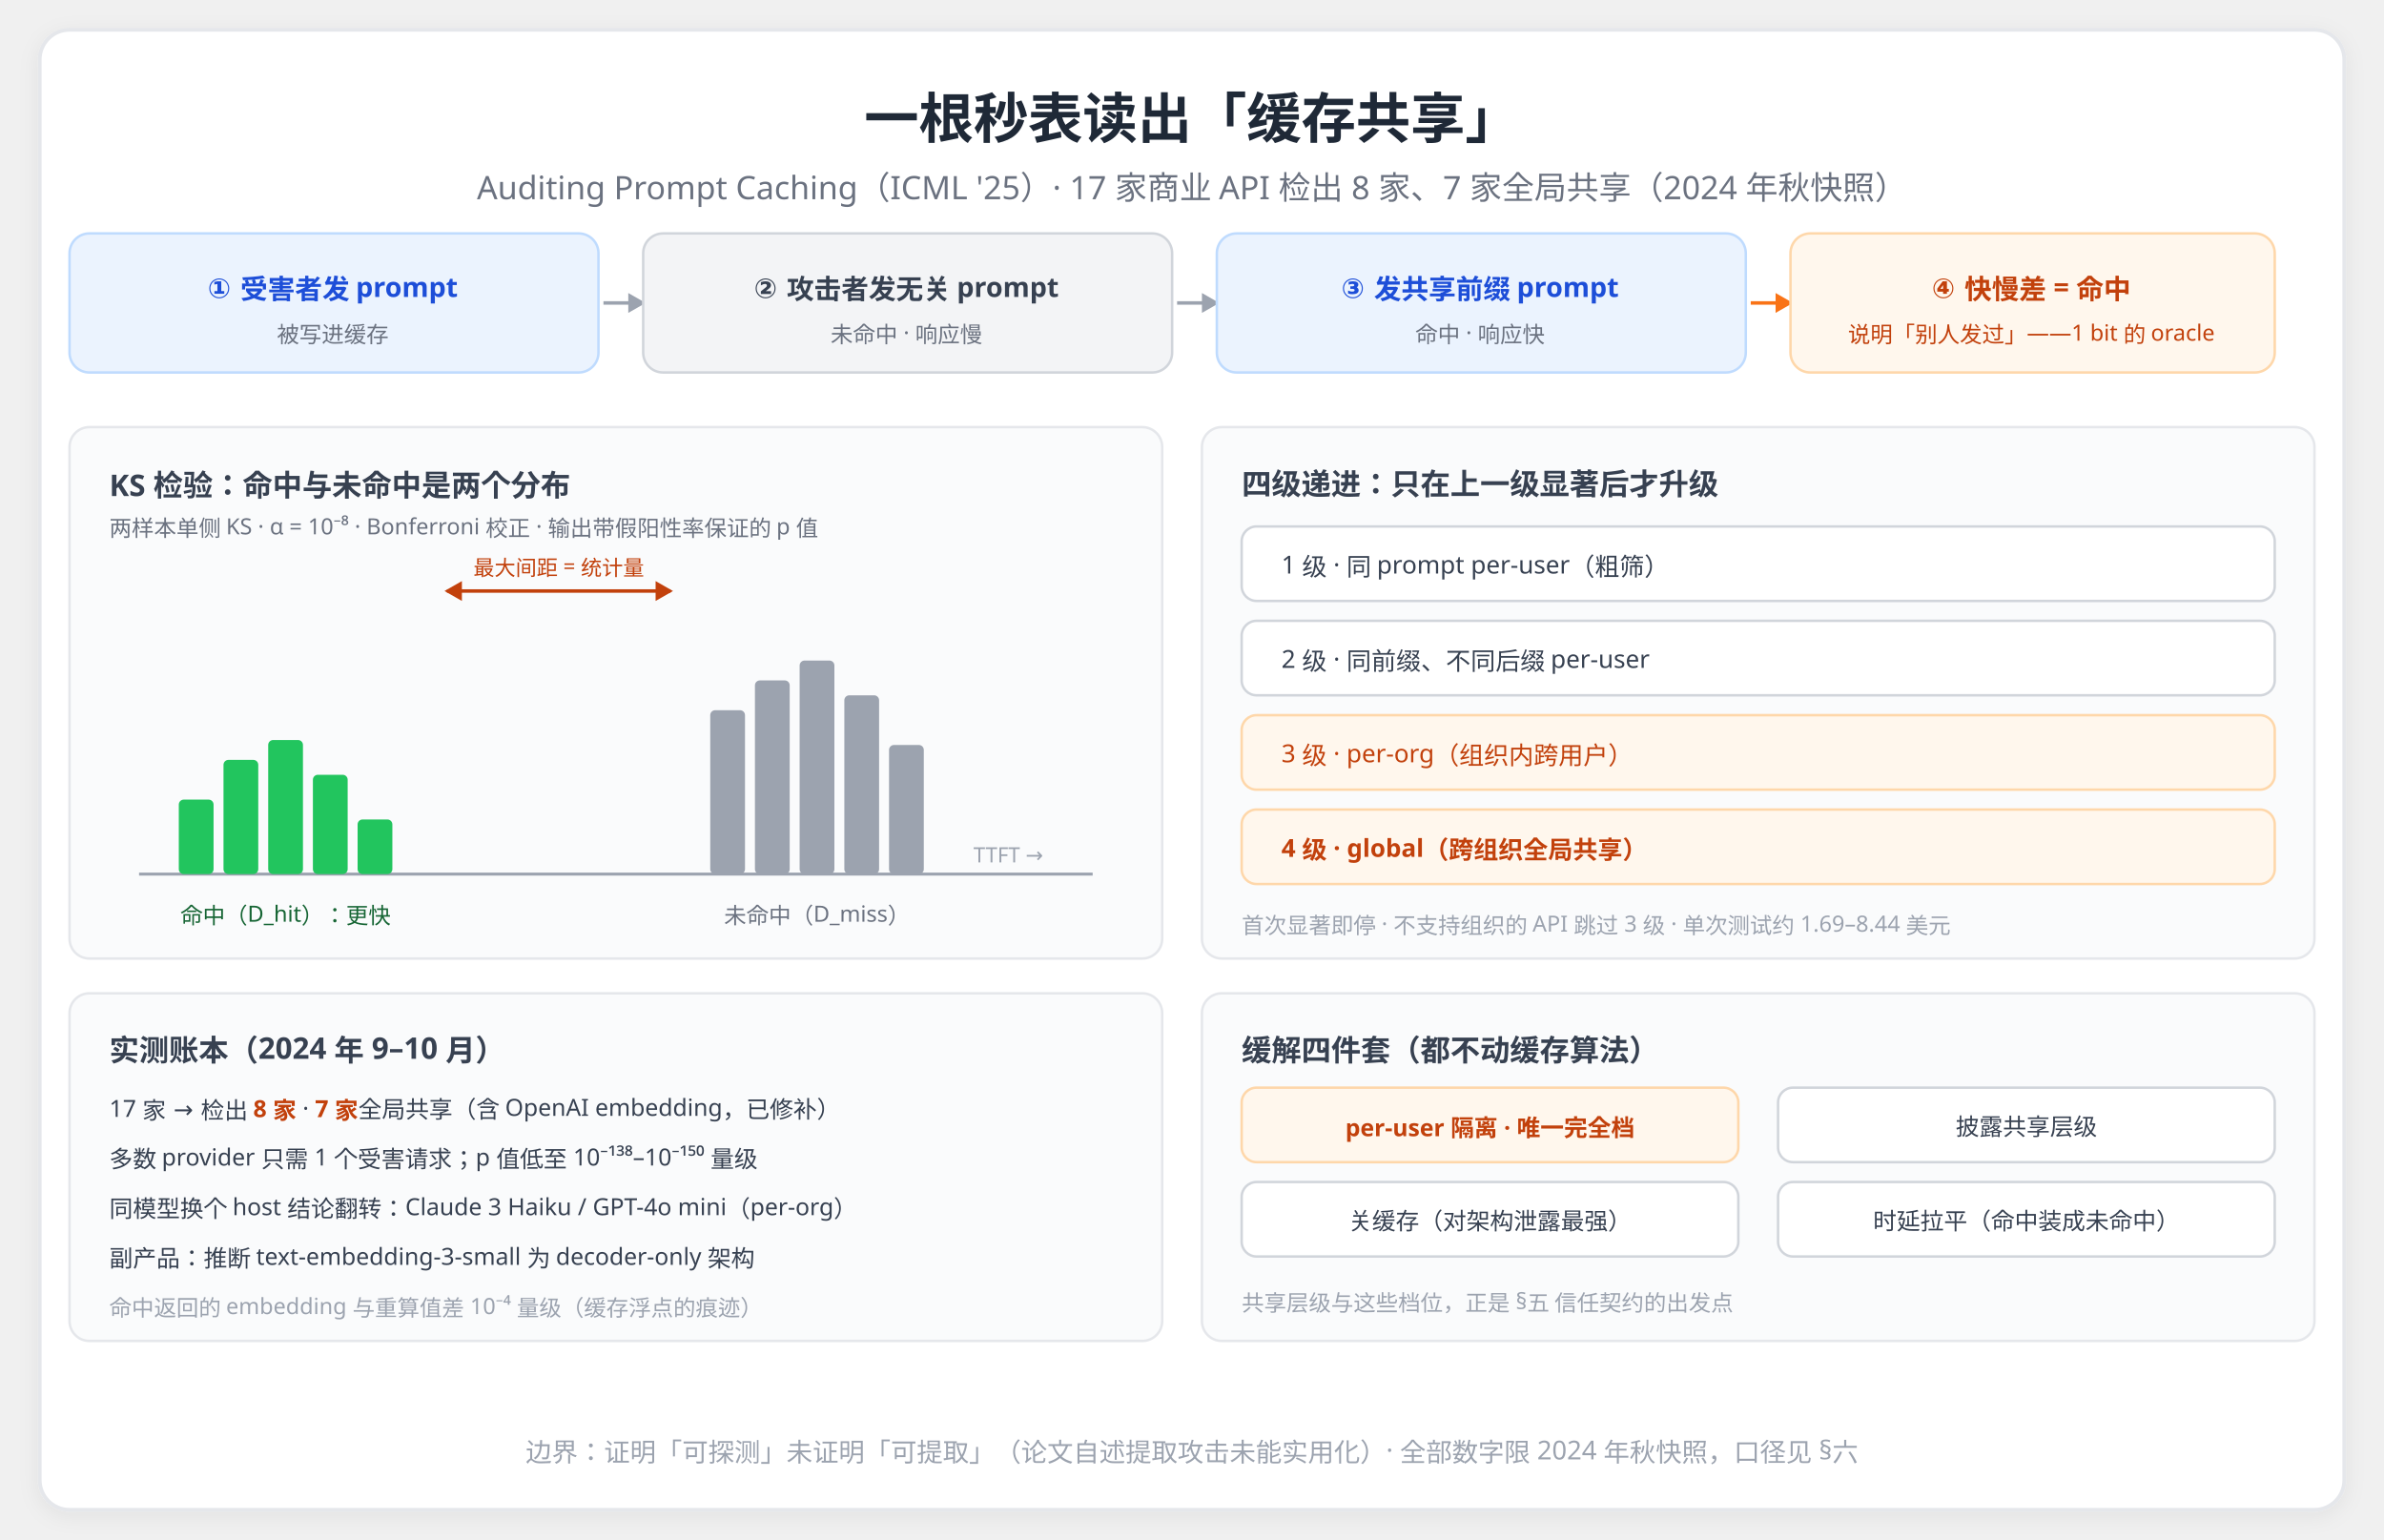
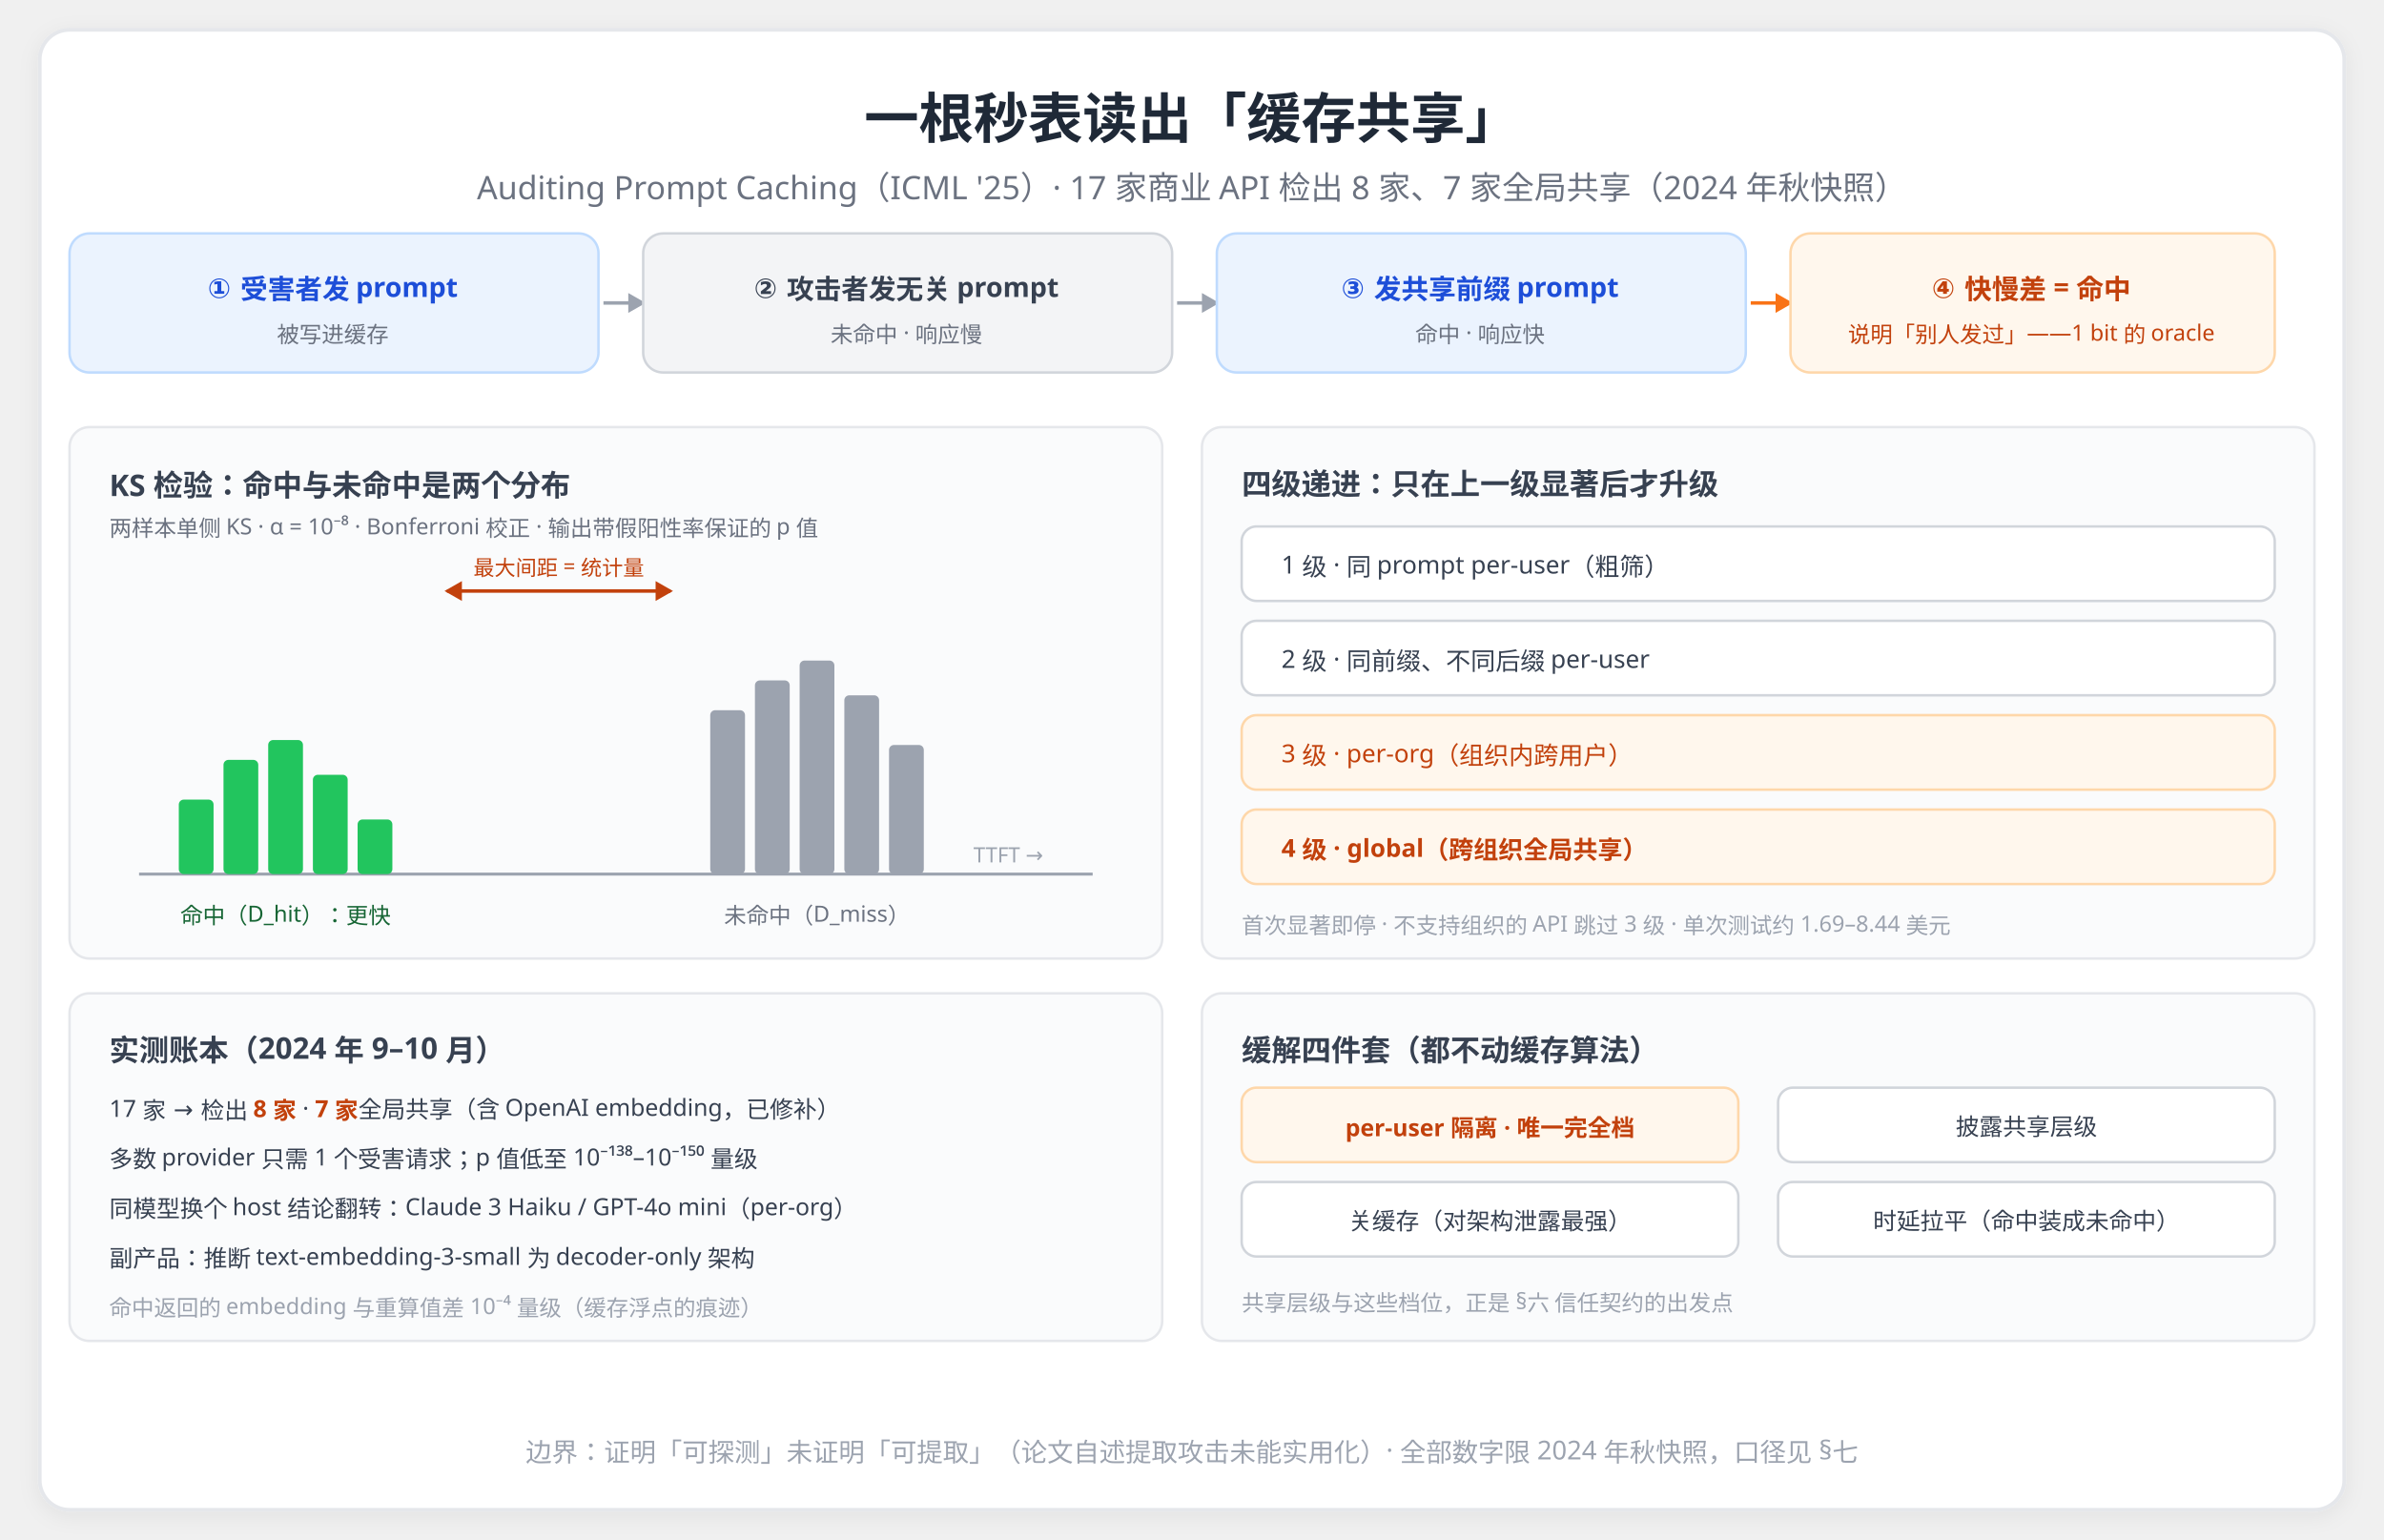
<svg xmlns="http://www.w3.org/2000/svg" viewBox="0 0 960 620" width="960" height="620">
  <defs>
    <filter id="card-shadow" x="-2%" y="-2%" width="104%" height="104%">
      <feDropShadow dx="0" dy="2" stdDeviation="4" flood-color="#000000" flood-opacity="0.06" />
    </filter>
    <style>
      text { font-family: 'PingFang SC','Noto Sans SC','Microsoft YaHei',sans-serif; }
      .mono { font-family: 'Courier New','SF Mono','Menlo',monospace; }
    </style>
  </defs>
  <rect x="16" y="12" width="928" height="596" rx="12" fill="#FFFFFF" stroke="#E5E7EB" stroke-width="1.5" filter="url(#card-shadow)" />
  <text x="480" y="46" text-anchor="middle" dominant-baseline="central" font-size="22" font-weight="700" fill="#1F2937">一根秒表读出「缓存共享」</text>
  <text x="480" y="74" text-anchor="middle" dominant-baseline="central" font-size="13" fill="#6B7280">Auditing Prompt Caching（ICML '25）· 17 家商业 API 检出 8 家、7 家全局共享（2024 年秋快照）</text>
  <rect x="28" y="94" width="213" height="56" rx="8" fill="#EBF3FE" stroke="#BFDBFE" stroke-width="1" />
  <text x="134" y="114" text-anchor="middle" dominant-baseline="central" font-size="11" font-weight="700" fill="#1D4ED8">① 受害者发 prompt</text>
  <text x="134" y="134" text-anchor="middle" dominant-baseline="central" font-size="9" fill="#6B7280">被写进缓存</text>
  <line x1="243" y1="122" x2="257" y2="122" stroke="#9CA3AF" stroke-width="1.4" />
  <polygon points="253,118 260,122 253,126" fill="#9CA3AF" />
  <rect x="259" y="94" width="213" height="56" rx="8" fill="#F3F4F6" stroke="#D1D5DB" stroke-width="1" />
  <text x="365" y="114" text-anchor="middle" dominant-baseline="central" font-size="11" font-weight="700" fill="#374151">② 攻击者发无关 prompt</text>
  <text x="365" y="134" text-anchor="middle" dominant-baseline="central" font-size="9" fill="#6B7280">未命中 · 响应慢</text>
  <line x1="474" y1="122" x2="488" y2="122" stroke="#9CA3AF" stroke-width="1.4" />
  <polygon points="484,118 491,122 484,126" fill="#9CA3AF" />
  <rect x="490" y="94" width="213" height="56" rx="8" fill="#EBF3FE" stroke="#BFDBFE" stroke-width="1" />
  <text x="596" y="114" text-anchor="middle" dominant-baseline="central" font-size="11" font-weight="700" fill="#1D4ED8">③ 发共享前缀 prompt</text>
  <text x="596" y="134" text-anchor="middle" dominant-baseline="central" font-size="9" fill="#6B7280">命中 · 响应快</text>
  <line x1="705" y1="122" x2="719" y2="122" stroke="#F97316" stroke-width="1.4" />
  <polygon points="715,118 722,122 715,126" fill="#F97316" />
  <rect x="721" y="94" width="195" height="56" rx="8" fill="#FFF7ED" stroke="#FED7AA" stroke-width="1" />
  <text x="818" y="114" text-anchor="middle" dominant-baseline="central" font-size="11" font-weight="700" fill="#C2410C">④ 快慢差 = 命中</text>
  <text x="818" y="134" text-anchor="middle" dominant-baseline="central" font-size="9" fill="#C2410C">说明「别人发过」——1 bit 的 oracle</text>
  <rect x="28" y="172" width="440" height="214" rx="8" fill="#FAFBFC" stroke="#E5E7EB" stroke-width="1" />
  <text x="44" y="194" dominant-baseline="central" font-size="12" font-weight="700" fill="#374151">KS 检验：命中与未命中是两个分布</text>
  <text x="44" y="212" dominant-baseline="central" font-size="9" fill="#6B7280">两样本单侧 KS · α = 10⁻⁸ · Bonferroni 校正 · 输出带假阳性率保证的 p 值</text>
  <line x1="56" y1="352" x2="440" y2="352" stroke="#9CA3AF" stroke-width="1.2" />
  <rect x="72" y="322" width="14" height="30" rx="2" fill="#22C55E" />
  <rect x="90" y="306" width="14" height="46" rx="2" fill="#22C55E" />
  <rect x="108" y="298" width="14" height="54" rx="2" fill="#22C55E" />
  <rect x="126" y="312" width="14" height="40" rx="2" fill="#22C55E" />
  <rect x="144" y="330" width="14" height="22" rx="2" fill="#22C55E" />
  <text x="115" y="368" text-anchor="middle" dominant-baseline="central" font-size="9" fill="#166534">命中（D_hit）：更快</text>
  <rect x="286" y="286" width="14" height="66" rx="2" fill="#9CA3AF" />
  <rect x="304" y="274" width="14" height="78" rx="2" fill="#9CA3AF" />
  <rect x="322" y="266" width="14" height="86" rx="2" fill="#9CA3AF" />
  <rect x="340" y="280" width="14" height="72" rx="2" fill="#9CA3AF" />
  <rect x="358" y="300" width="14" height="52" rx="2" fill="#9CA3AF" />
  <text x="329" y="368" text-anchor="middle" dominant-baseline="central" font-size="9" fill="#6B7280">未命中（D_miss）</text>
  <line x1="180" y1="238" x2="270" y2="238" stroke="#C2410C" stroke-width="1.4" />
  <polygon points="186,234 179,238 186,242" fill="#C2410C" />
  <polygon points="264,234 271,238 264,242" fill="#C2410C" />
  <text x="225" y="228" text-anchor="middle" dominant-baseline="central" font-size="8.5" fill="#C2410C">最大间距 = 统计量</text>
  <text x="392" y="344" dominant-baseline="central" font-size="8.5" fill="#9CA3AF">TTFT →</text>
  <rect x="484" y="172" width="448" height="214" rx="8" fill="#FAFBFC" stroke="#E5E7EB" stroke-width="1" />
  <text x="500" y="194" dominant-baseline="central" font-size="12" font-weight="700" fill="#374151">四级递进：只在上一级显著后才升级</text>
  <rect x="500" y="212" width="416" height="30" rx="6" fill="#FFFFFF" stroke="#D1D5DB" stroke-width="1" />
  <text x="516" y="227" dominant-baseline="central" font-size="10" fill="#374151">1 级 · 同 prompt per-user（粗筛）</text>
  <rect x="500" y="250" width="416" height="30" rx="6" fill="#FFFFFF" stroke="#D1D5DB" stroke-width="1" />
  <text x="516" y="265" dominant-baseline="central" font-size="10" fill="#374151">2 级 · 同前缀、不同后缀 per-user</text>
  <rect x="500" y="288" width="416" height="30" rx="6" fill="#FFF7ED" stroke="#FED7AA" stroke-width="1" />
  <text x="516" y="303" dominant-baseline="central" font-size="10" fill="#C2410C">3 级 · per-org（组织内跨用户）</text>
  <rect x="500" y="326" width="416" height="30" rx="6" fill="#FFF7ED" stroke="#FED7AA" stroke-width="1" />
  <text x="516" y="341" dominant-baseline="central" font-size="10" font-weight="600" fill="#C2410C">4 级 · global（跨组织全局共享）</text>
  <text x="500" y="372" dominant-baseline="central" font-size="9" fill="#9CA3AF">首次显著即停 · 不支持组织的 API 跳过 3 级 · 单次测试约 1.69–8.44 美元</text>
  <rect x="28" y="400" width="440" height="140" rx="8" fill="#FAFBFC" stroke="#E5E7EB" stroke-width="1" />
  <text x="44" y="422" dominant-baseline="central" font-size="12" font-weight="700" fill="#374151">实测账本（2024 年 9–10 月）</text>
  <text x="44" y="446" dominant-baseline="central" font-size="9.5" fill="#374151">17 家 → 检出 <tspan font-weight="700" fill="#C2410C">8 家</tspan> · <tspan font-weight="700" fill="#C2410C">7 家</tspan>全局共享（含 OpenAI embedding，已修补）</text>
  <text x="44" y="466" dominant-baseline="central" font-size="9.5" fill="#374151">多数 provider 只需 1 个受害请求；p 值低至 10⁻¹³⁸–10⁻¹⁵⁰ 量级</text>
  <text x="44" y="486" dominant-baseline="central" font-size="9.5" fill="#374151">同模型换个 host 结论翻转：Claude 3 Haiku / GPT-4o mini（per-org）</text>
  <text x="44" y="506" dominant-baseline="central" font-size="9.5" fill="#374151">副产品：推断 text-embedding-3-small 为 decoder-only 架构</text>
  <text x="44" y="526" dominant-baseline="central" font-size="9" fill="#9CA3AF">命中返回的 embedding 与重算值差 10⁻⁴ 量级（缓存浮点的痕迹）</text>
  <rect x="484" y="400" width="448" height="140" rx="8" fill="#FAFBFC" stroke="#E5E7EB" stroke-width="1" />
  <text x="500" y="422" dominant-baseline="central" font-size="12" font-weight="700" fill="#374151">缓解四件套（都不动缓存算法）</text>
  <rect x="500" y="438" width="200" height="30" rx="6" fill="#FFF7ED" stroke="#FED7AA" stroke-width="1" />
  <text x="600" y="453" text-anchor="middle" dominant-baseline="central" font-size="9.5" font-weight="600" fill="#C2410C">per-user 隔离 · 唯一完全档</text>
  <rect x="716" y="438" width="200" height="30" rx="6" fill="#FFFFFF" stroke="#D1D5DB" stroke-width="1" />
  <text x="816" y="453" text-anchor="middle" dominant-baseline="central" font-size="9.5" fill="#374151">披露共享层级</text>
  <rect x="500" y="476" width="200" height="30" rx="6" fill="#FFFFFF" stroke="#D1D5DB" stroke-width="1" />
  <text x="600" y="491" text-anchor="middle" dominant-baseline="central" font-size="9.5" fill="#374151">关缓存（对架构泄露最强）</text>
  <rect x="716" y="476" width="200" height="30" rx="6" fill="#FFFFFF" stroke="#D1D5DB" stroke-width="1" />
  <text x="816" y="491" text-anchor="middle" dominant-baseline="central" font-size="9.5" fill="#374151">时延拉平（命中装成未命中）</text>
-   <text x="500" y="524" dominant-baseline="central" font-size="9" fill="#9CA3AF">共享层级与这些档位，正是 §五 信任契约的出发点</text>
-   <text x="480" y="584" text-anchor="middle" dominant-baseline="central" font-size="10.5" fill="#9CA3AF">边界：证明「可探测」未证明「可提取」（论文自述提取攻击未能实用化）· 全部数字限 2024 年秋快照，口径见 §六</text>
+   <text x="500" y="524" dominant-baseline="central" font-size="9" fill="#9CA3AF">共享层级与这些档位，正是 §六 信任契约的出发点</text>
+   <text x="480" y="584" text-anchor="middle" dominant-baseline="central" font-size="10.5" fill="#9CA3AF">边界：证明「可探测」未证明「可提取」（论文自述提取攻击未能实用化）· 全部数字限 2024 年秋快照，口径见 §七</text>
</svg>
